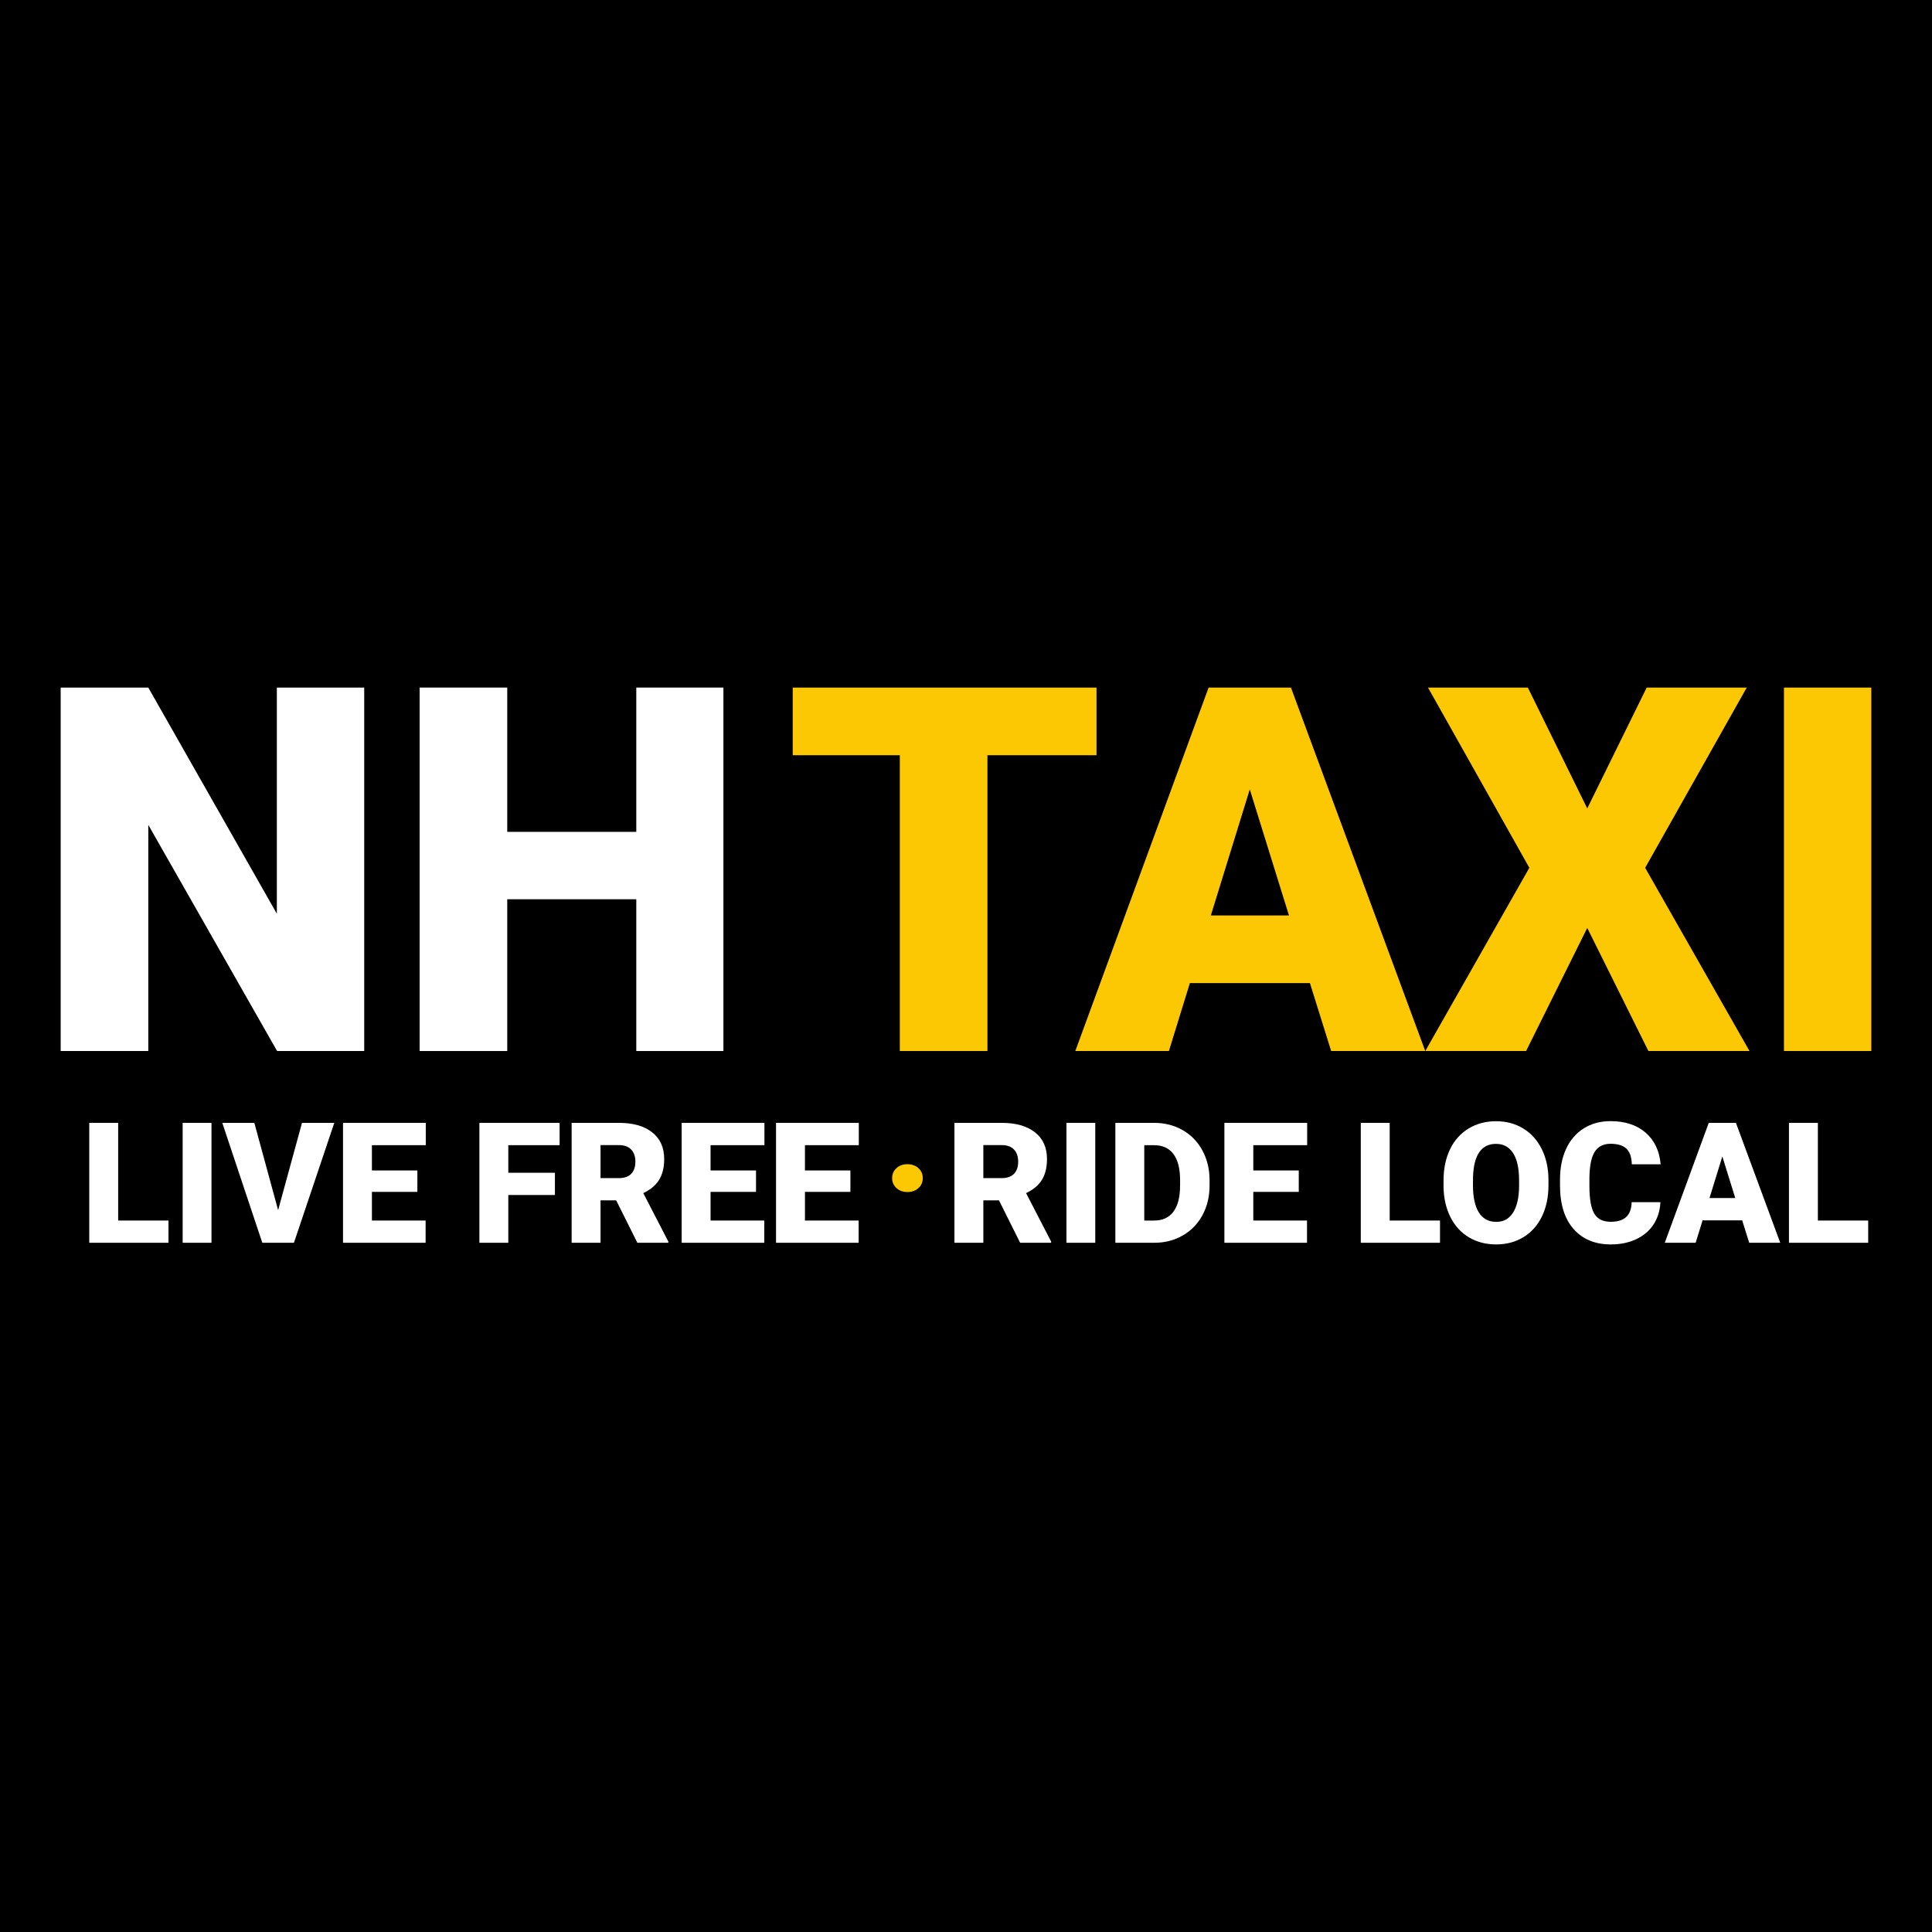
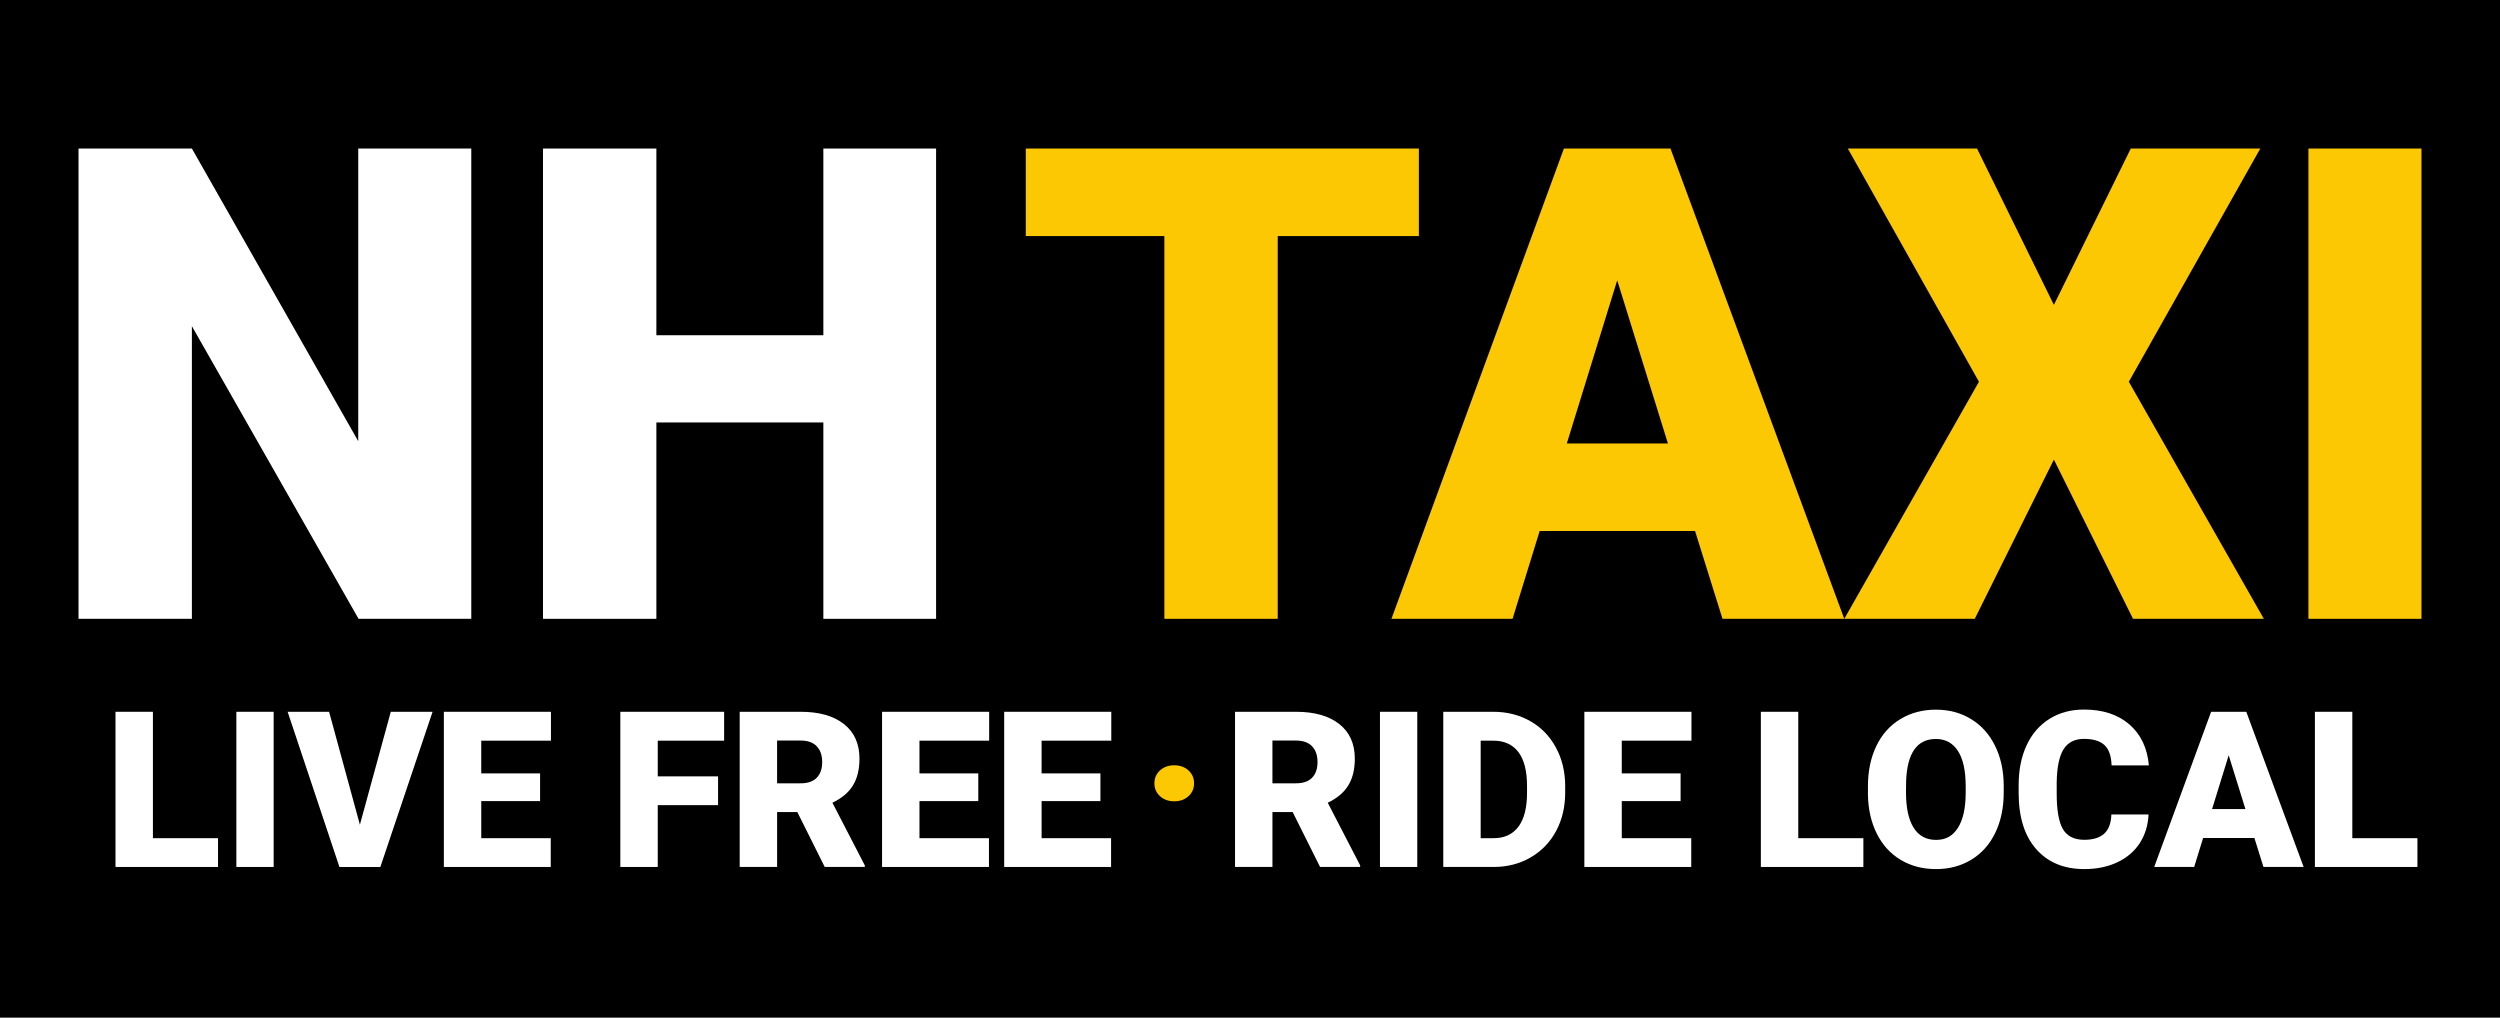
- <svg xmlns="http://www.w3.org/2000/svg" id="a" data-name="katman 1" viewBox="0 0 2500 2500">
-   <rect width="2500" height="2500" />
+ <svg xmlns="http://www.w3.org/2000/svg" id="a" data-name="katman 1" viewBox="0 0 2500 1017.63">
+   <rect width="2500" height="1017.63" />
  <g>
    <g>
-       <path d="M471.29,1360.01h-112.73l-166.67-292.64v292.64h-113.37v-470.29h113.37l166.35,292.64v-292.64h113.05v470.29Z" fill="#fff" />
-       <path d="M936.09,1360.01h-112.73v-196.38h-166.99v196.38h-113.37v-470.29h113.37v186.7h166.99v-186.7h112.73v470.29Z" fill="#fff" />
+       <path d="M471.29,618.83h-112.73l-166.67-292.64v292.64h-113.37V148.54h113.37l166.35,292.64V148.54h113.05v470.29Z" fill="#fff" />
+       <path d="M936.09,618.83h-112.73v-196.38h-166.99v196.38h-113.37V148.54h113.37v186.7h166.99v-186.7h112.73v470.29Z" fill="#fff" />
    </g>
    <g>
-       <path d="M1418.88,977.26h-141.15v382.76h-113.37v-382.76h-138.57v-87.53h393.09v87.53Z" fill="#fcc803" />
-       <path d="M1695.05,1272.16h-155.36l-27.13,87.86h-121.13l172.48-470.29h106.59l173.77,470.29h-121.77l-27.46-87.86ZM1566.82,1184.62h101.1l-50.71-163.12-50.39,163.12Z" fill="#fcc803" />
-       <path d="M2053.9,1046.06l76.88-156.33h129.52l-131.46,233.21,135.01,237.08h-130.82l-79.14-159.24-79.13,159.24h-130.49l134.69-237.08-131.14-233.21h129.2l76.87,156.33Z" fill="#fcc803" />
-       <path d="M2421.48,1360.01h-113.05v-470.29h113.05v470.29Z" fill="#fcc803" />
+       <path d="M1418.88,236.07h-141.15v382.76h-113.37V236.07h-138.57v-87.53h393.09v87.53Z" fill="#fcc803" />
+       <path d="M1695.05,530.97h-155.36l-27.13,87.86h-121.13l172.48-470.29h106.59l173.77,470.29h-121.77l-27.46-87.86ZM1566.82,443.44h101.1l-50.71-163.12-50.39,163.12Z" fill="#fcc803" />
+       <path d="M2053.9,304.87l76.88-156.33h129.52l-131.46,233.21,135.01,237.08h-130.82l-79.14-159.24-79.13,159.24h-130.49l134.69-237.08-131.14-233.21h129.2l76.87,156.33Z" fill="#fcc803" />
+       <path d="M2421.48,618.83h-113.05V148.54h113.05v470.29Z" fill="#fcc803" />
    </g>
    <g>
-       <path d="M152.91,1579.37h65.11v28.77h-102.52v-155.17h37.41v126.39Z" fill="#fff" />
-       <path d="M273.66,1608.14h-37.3v-155.17h37.3v155.17Z" fill="#fff" />
-       <path d="M359.88,1565.94l30.91-112.96h41.78l-52.22,155.17h-40.92l-51.79-155.17h41.46l30.8,112.96Z" fill="#fff" />
-       <path d="M540.09,1542.28h-58.83v37.09h69.48v28.77h-106.89v-155.17h107.1v28.88h-69.7v32.72h58.83v27.71Z" fill="#fff" />
-       <path d="M718.06,1546.33h-60.32v61.81h-37.41v-155.17h103.8v28.88h-66.39v35.7h60.32v28.78Z" fill="#fff" />
-       <path d="M797.35,1553.26h-20.25v54.88h-37.41v-155.17h61.06c18.4,0,32.79,4.08,43.16,12.24,10.37,8.16,15.56,19.7,15.56,34.6,0,10.79-2.18,19.73-6.55,26.83-4.37,7.1-11.21,12.85-20.52,17.25l32.4,62.65v1.6h-40.07l-27.39-54.88ZM777.1,1524.49h23.66c7.1,0,12.45-1.87,16.04-5.61,3.59-3.74,5.38-8.96,5.38-15.65s-1.81-11.95-5.44-15.76c-3.62-3.81-8.95-5.72-15.99-5.72h-23.66v42.73Z" fill="#fff" />
-       <path d="M978.3,1542.28h-58.83v37.09h69.48v28.77h-106.89v-155.17h107.1v28.88h-69.7v32.72h58.83v27.71Z" fill="#fff" />
-       <path d="M1100.43,1542.28h-58.83v37.09h69.48v28.77h-106.89v-155.17h107.1v28.88h-69.7v32.72h58.83v27.71Z" fill="#fff" />
-       <path d="M1292.69,1553.26h-20.25v54.88h-37.41v-155.17h61.06c18.4,0,32.79,4.08,43.16,12.24,10.37,8.16,15.56,19.7,15.56,34.6,0,10.79-2.18,19.73-6.55,26.83-4.37,7.1-11.21,12.85-20.52,17.25l32.4,62.65v1.6h-40.07l-27.39-54.88ZM1272.44,1524.49h23.66c7.1,0,12.45-1.87,16.04-5.61,3.59-3.74,5.38-8.96,5.38-15.65s-1.81-11.95-5.44-15.76c-3.62-3.81-8.95-5.72-15.99-5.72h-23.66v42.73Z" fill="#fff" />
-       <path d="M1417.27,1608.14h-37.3v-155.17h37.3v155.17Z" fill="#fff" />
-       <path d="M1443.27,1608.14v-155.17h49.98c13.71,0,26.04,3.11,36.98,9.32,10.94,6.22,19.48,14.99,25.63,26.32,6.14,11.33,9.25,24.03,9.32,38.1v7.14c0,14.21-3,26.95-9,38.21-6.01,11.26-14.46,20.07-25.36,26.43-10.91,6.36-23.07,9.57-36.5,9.64h-51.05ZM1480.68,1481.86v97.51h13c10.73,0,18.97-3.82,24.72-11.46,5.76-7.64,8.63-18.99,8.63-34.05v-6.71c0-14.99-2.88-26.29-8.63-33.89-5.76-7.6-14.14-11.4-25.15-11.4h-12.57Z" fill="#fff" />
-       <path d="M1680.6,1542.28h-58.83v37.09h69.48v28.77h-106.89v-155.17h107.1v28.88h-69.7v32.72h58.83v27.71Z" fill="#fff" />
-       <path d="M1798.26,1579.37h65.11v28.77h-102.52v-155.17h37.41v126.39Z" fill="#fff" />
-       <path d="M2003.72,1533.76c0,15.13-2.81,28.53-8.42,40.18-5.61,11.65-13.59,20.62-23.93,26.91-10.34,6.29-22.11,9.43-35.33,9.43s-24.94-3.04-35.17-9.11c-10.23-6.07-18.21-14.76-23.92-26.06-5.72-11.3-8.72-24.26-9.01-38.9v-8.74c0-15.2,2.79-28.61,8.37-40.23,5.58-11.62,13.57-20.58,23.98-26.91,10.41-6.32,22.25-9.48,35.54-9.48s24.87,3.13,35.17,9.38c10.3,6.25,18.31,15.15,24.03,26.7,5.72,11.55,8.61,24.78,8.69,39.7v7.14ZM1965.68,1527.26c0-15.42-2.58-27.12-7.73-35.11-5.15-7.99-12.52-11.99-22.11-11.99-18.76,0-28.67,14.07-29.73,42.2l-.11,11.4c0,15.2,2.52,26.89,7.57,35.06,5.04,8.17,12.54,12.26,22.49,12.26s16.73-4.01,21.85-12.04c5.12-8.03,7.71-19.57,7.78-34.64v-7.14Z" fill="#fff" />
-       <path d="M2148.55,1555.61c-.5,10.8-3.41,20.34-8.74,28.61-5.33,8.28-12.81,14.69-22.43,19.24-9.63,4.55-20.62,6.82-32.98,6.82-20.39,0-36.45-6.64-48.17-19.93-11.72-13.29-17.58-32.04-17.58-56.27v-7.67c0-15.2,2.65-28.51,7.94-39.91,5.29-11.4,12.91-20.21,22.86-26.43,9.95-6.22,21.46-9.32,34.53-9.32,18.83,0,33.96,4.96,45.4,14.87,11.44,9.91,17.94,23.57,19.5,40.98h-37.3c-.29-9.45-2.67-16.23-7.14-20.36-4.48-4.12-11.3-6.18-20.46-6.18s-16.13,3.48-20.46,10.44c-4.33,6.96-6.61,18.08-6.82,33.36v10.98c0,16.55,2.08,28.38,6.23,35.49,4.16,7.11,11.31,10.66,21.47,10.66,8.6,0,15.17-2.03,19.72-6.07,4.55-4.05,6.96-10.48,7.25-19.29h37.19Z" fill="#fff" />
-       <path d="M2254.38,1579.16h-51.26l-8.95,28.99h-39.96l56.91-155.17h35.17l57.34,155.17h-40.18l-9.06-28.99ZM2212.07,1550.28h33.36l-16.73-53.82-16.63,53.82Z" fill="#fff" />
-       <path d="M2352.32,1579.37h65.11v28.77h-102.52v-155.17h37.41v126.39Z" fill="#fff" />
+       <path d="M152.91,838.19h65.11v28.77h-102.52v-155.17h37.41v126.39Z" fill="#fff" />
+       <path d="M273.66,866.96h-37.3v-155.17h37.3v155.17Z" fill="#fff" />
+       <path d="M359.88,824.76l30.91-112.96h41.78l-52.22,155.17h-40.92l-51.79-155.17h41.46l30.8,112.96Z" fill="#fff" />
+       <path d="M540.09,801.1h-58.83v37.09h69.48v28.77h-106.89v-155.17h107.1v28.88h-69.7v32.72h58.83v27.71Z" fill="#fff" />
+       <path d="M718.06,805.15h-60.32v61.81h-37.41v-155.17h103.8v28.88h-66.39v35.7h60.32v28.78Z" fill="#fff" />
+       <path d="M797.35,812.08h-20.25v54.88h-37.41v-155.17h61.06c18.4,0,32.79,4.08,43.16,12.24,10.37,8.16,15.56,19.7,15.56,34.6,0,10.79-2.18,19.73-6.55,26.83-4.37,7.1-11.21,12.85-20.52,17.25l32.4,62.65v1.6h-40.07l-27.39-54.88ZM777.1,783.3h23.66c7.1,0,12.45-1.87,16.04-5.61,3.59-3.74,5.38-8.96,5.38-15.65s-1.81-11.95-5.44-15.76c-3.62-3.81-8.95-5.72-15.99-5.72h-23.66v42.73Z" fill="#fff" />
+       <path d="M978.3,801.1h-58.83v37.09h69.48v28.77h-106.89v-155.17h107.1v28.88h-69.7v32.72h58.83v27.71Z" fill="#fff" />
+       <path d="M1100.43,801.1h-58.83v37.09h69.48v28.77h-106.89v-155.17h107.1v28.88h-69.7v32.72h58.83v27.71Z" fill="#fff" />
+       <path d="M1292.69,812.08h-20.25v54.88h-37.41v-155.17h61.06c18.4,0,32.79,4.08,43.16,12.24,10.37,8.16,15.56,19.7,15.56,34.6,0,10.79-2.18,19.73-6.55,26.83-4.37,7.1-11.21,12.85-20.52,17.25l32.4,62.65v1.6h-40.07l-27.39-54.88ZM1272.44,783.3h23.66c7.1,0,12.45-1.87,16.04-5.61,3.59-3.74,5.38-8.96,5.38-15.65s-1.81-11.95-5.44-15.76c-3.62-3.81-8.95-5.72-15.99-5.72h-23.66v42.73Z" fill="#fff" />
+       <path d="M1417.27,866.96h-37.3v-155.17h37.3v155.17Z" fill="#fff" />
+       <path d="M1443.27,866.96v-155.17h49.98c13.71,0,26.04,3.11,36.98,9.32,10.94,6.22,19.48,14.99,25.63,26.32,6.14,11.33,9.25,24.03,9.32,38.1v7.14c0,14.21-3,26.95-9,38.21-6.01,11.26-14.46,20.07-25.36,26.43-10.91,6.36-23.07,9.57-36.5,9.64h-51.05ZM1480.68,740.67v97.51h13c10.73,0,18.97-3.82,24.72-11.46,5.76-7.64,8.63-18.99,8.63-34.05v-6.71c0-14.99-2.88-26.29-8.63-33.89-5.76-7.6-14.14-11.4-25.15-11.4h-12.57Z" fill="#fff" />
+       <path d="M1680.6,801.1h-58.83v37.09h69.48v28.77h-106.89v-155.17h107.1v28.88h-69.7v32.72h58.83v27.71Z" fill="#fff" />
+       <path d="M1798.26,838.19h65.11v28.77h-102.52v-155.17h37.41v126.39Z" fill="#fff" />
+       <path d="M2003.72,792.57c0,15.13-2.81,28.53-8.42,40.18-5.61,11.65-13.59,20.62-23.93,26.91-10.34,6.29-22.11,9.43-35.33,9.43s-24.94-3.04-35.17-9.11c-10.23-6.07-18.21-14.76-23.92-26.06-5.72-11.3-8.72-24.26-9.01-38.9v-8.74c0-15.2,2.79-28.61,8.37-40.23,5.58-11.62,13.57-20.58,23.98-26.91,10.41-6.32,22.25-9.48,35.54-9.48s24.87,3.13,35.17,9.38c10.3,6.25,18.31,15.15,24.03,26.7,5.72,11.55,8.61,24.78,8.69,39.7v7.14ZM1965.68,786.07c0-15.42-2.58-27.12-7.73-35.11-5.15-7.99-12.52-11.99-22.11-11.99-18.76,0-28.67,14.07-29.73,42.2l-.11,11.4c0,15.2,2.52,26.89,7.57,35.06,5.04,8.17,12.54,12.26,22.49,12.26s16.73-4.01,21.85-12.04c5.12-8.03,7.71-19.57,7.78-34.64v-7.14Z" fill="#fff" />
+       <path d="M2148.55,814.42c-.5,10.8-3.41,20.34-8.74,28.61-5.33,8.28-12.81,14.69-22.43,19.24-9.63,4.55-20.62,6.82-32.98,6.82-20.39,0-36.45-6.64-48.17-19.93-11.72-13.29-17.58-32.04-17.58-56.27v-7.67c0-15.2,2.65-28.51,7.94-39.91,5.29-11.4,12.91-20.21,22.86-26.43,9.95-6.22,21.46-9.32,34.53-9.32,18.83,0,33.96,4.96,45.4,14.87,11.44,9.91,17.94,23.57,19.5,40.98h-37.3c-.29-9.45-2.67-16.23-7.14-20.36-4.48-4.12-11.3-6.18-20.46-6.18s-16.13,3.48-20.46,10.44c-4.33,6.96-6.61,18.08-6.82,33.36v10.98c0,16.55,2.08,28.38,6.23,35.49,4.16,7.11,11.31,10.66,21.47,10.66,8.6,0,15.17-2.03,19.72-6.07,4.55-4.05,6.96-10.48,7.25-19.29h37.19Z" fill="#fff" />
+       <path d="M2254.38,837.97h-51.26l-8.95,28.99h-39.96l56.91-155.17h35.17l57.34,155.17h-40.18l-9.06-28.99ZM2212.07,809.09h33.36l-16.73-53.82-16.63,53.82Z" fill="#fff" />
+       <path d="M2352.32,838.19h65.11v28.77h-102.52v-155.17h37.41v126.39Z" fill="#fff" />
    </g>
-     <path d="M1174.24,1506.48c5.68,0,10.41,1.69,14.17,5.06,3.77,3.38,5.65,7.69,5.65,12.95s-1.88,9.57-5.65,12.95c-3.77,3.38-8.49,5.06-14.17,5.06s-10.5-1.71-14.23-5.12c-3.73-3.41-5.6-7.71-5.6-12.9s1.86-9.48,5.6-12.89c3.73-3.41,8.47-5.12,14.23-5.12Z" fill="#fcc803" />
+     <path d="M1174.24,765.29c5.68,0,10.41,1.69,14.17,5.06,3.77,3.38,5.65,7.69,5.65,12.95s-1.88,9.57-5.65,12.95c-3.77,3.38-8.49,5.06-14.17,5.06s-10.5-1.71-14.23-5.12c-3.73-3.41-5.6-7.71-5.6-12.9s1.86-9.48,5.6-12.89c3.73-3.41,8.47-5.12,14.23-5.12Z" fill="#fcc803" />
  </g>
</svg>
